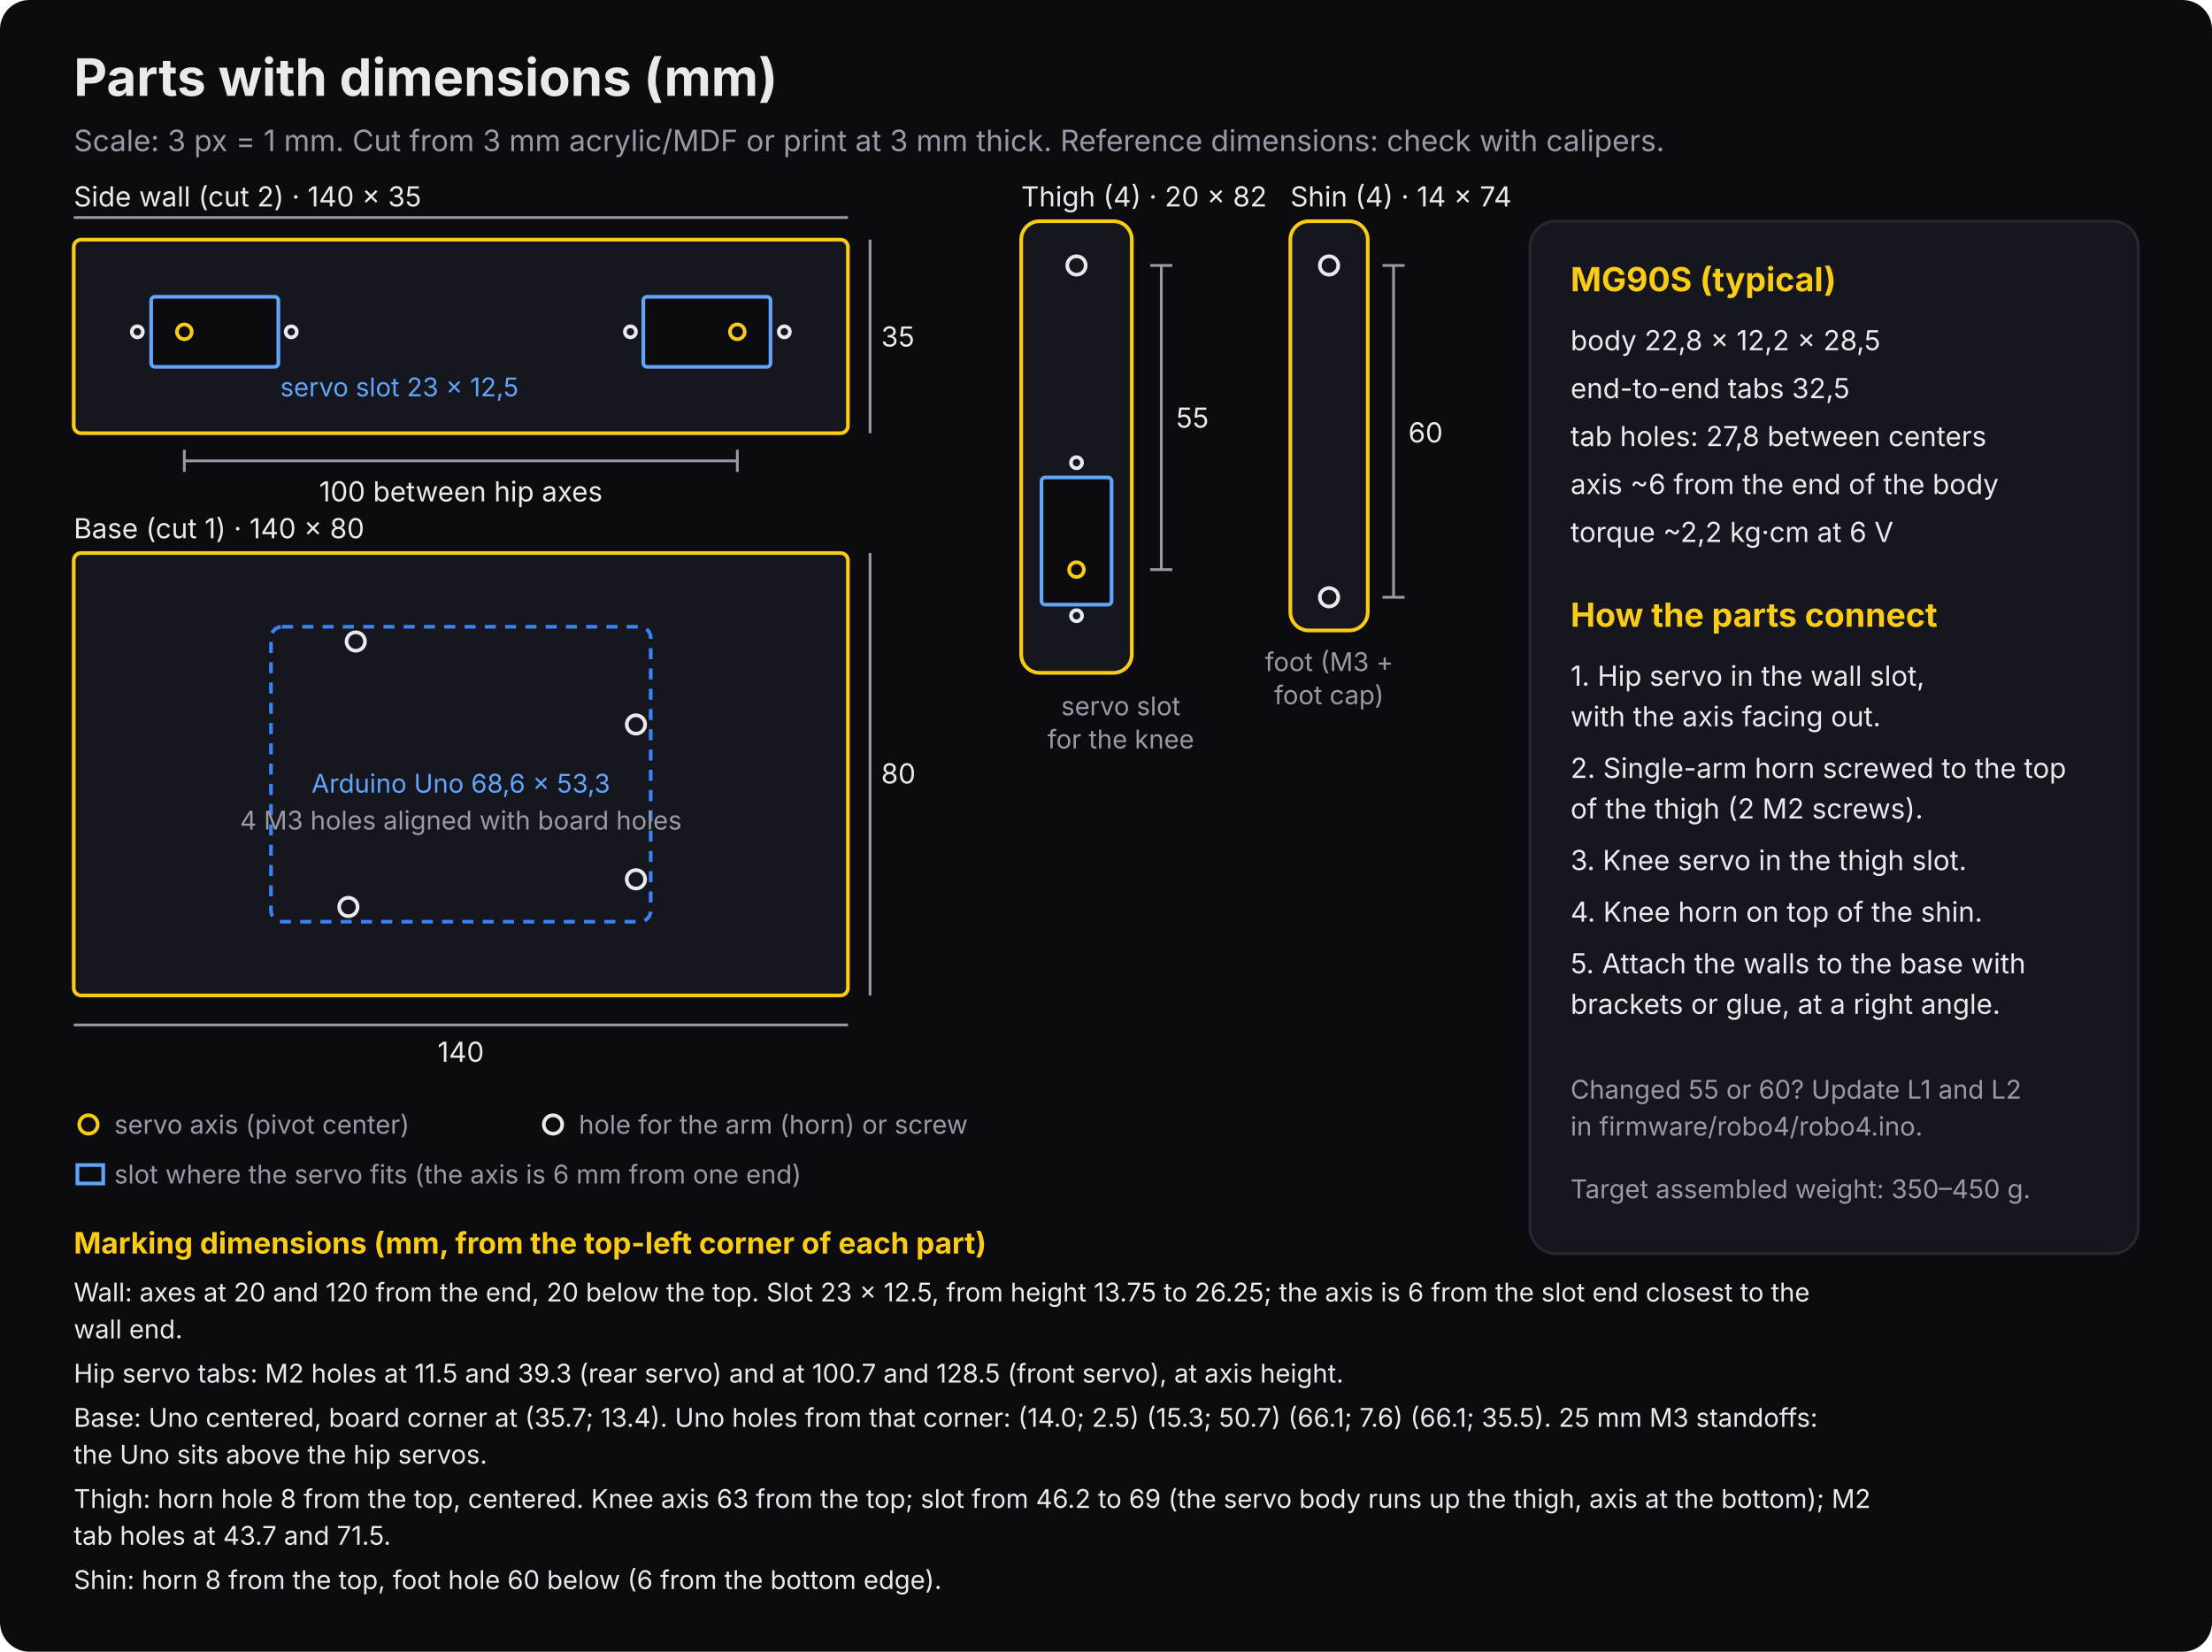
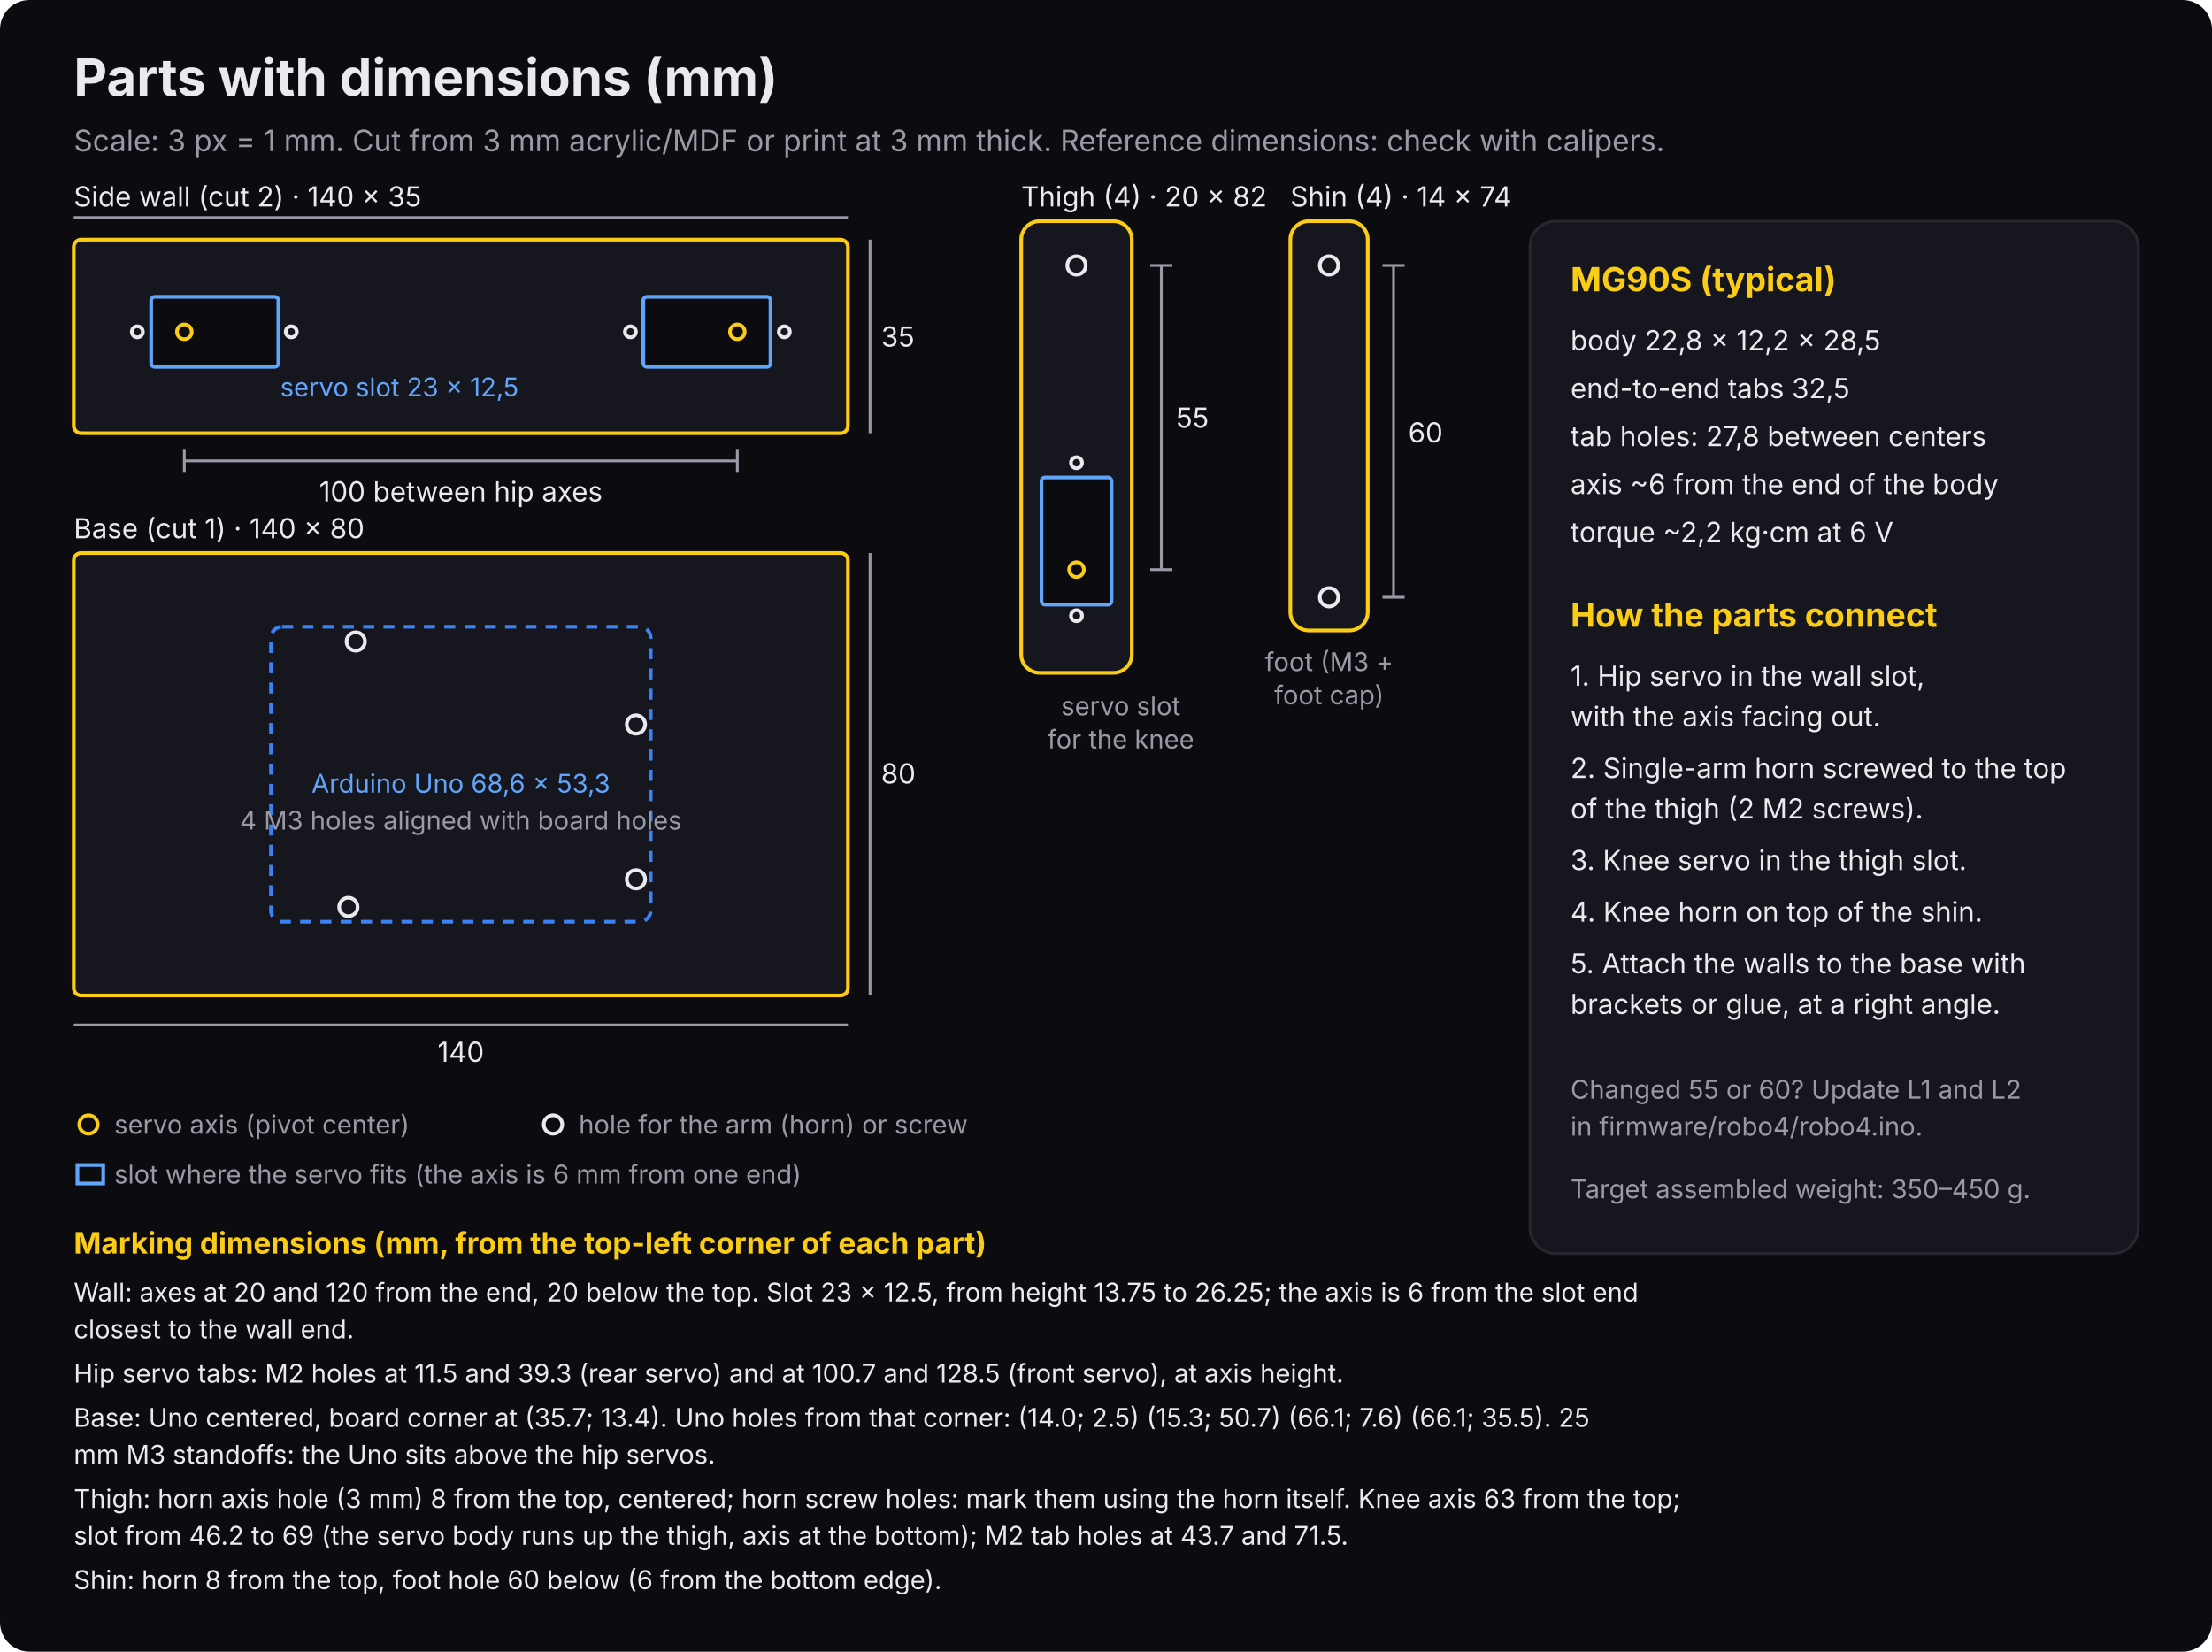
<svg xmlns="http://www.w3.org/2000/svg" viewBox="0 0 1200 896" font-family="Inter, Arial, sans-serif">
  <rect width="1200" height="896" rx="16" fill="#0c0c10" />
  <text x="40" y="52" fill="#e9e9ee" font-size="28" font-weight="700" font-family="Sora, Inter, sans-serif">Parts with dimensions (mm)</text>
  <text x="40" y="82" fill="#9a9aa6" font-size="16">Scale: 3 px = 1 mm. Cut from 3 mm acrylic/MDF or print at 3 mm thick. Reference dimensions: check with calipers.</text>
  <g stroke-width="2" fill="none">
    <rect x="40" y="130" width="420" height="105" rx="4" stroke="#FACC15" fill="#16161e" />
    <rect x="82" y="161" width="69" height="38" rx="2" stroke="#60a5fa" fill="#0c0c10" />
    <rect x="349" y="161" width="69" height="38" rx="2" stroke="#60a5fa" fill="#0c0c10" />
    <circle cx="100" cy="180" r="4" stroke="#FACC15" />
    <circle cx="74.5" cy="180" r="3" stroke="#e9e9ee" />
    <circle cx="158" cy="180" r="3" stroke="#e9e9ee" />
    <circle cx="342" cy="180" r="3" stroke="#e9e9ee" />
    <circle cx="425.5" cy="180" r="3" stroke="#e9e9ee" />
    <circle cx="400" cy="180" r="4" stroke="#FACC15" />
    <rect x="40" y="300" width="420" height="240" rx="4" stroke="#FACC15" fill="#16161e" />
    <rect x="147" y="340" width="206" height="160" rx="6" stroke="#3b82f6" stroke-dasharray="6 5" />
    <g stroke="#e9e9ee">
      <circle cx="189" cy="492" r="5" />
      <circle cx="193" cy="348" r="5" />
      <circle cx="345" cy="477" r="5" />
      <circle cx="345" cy="393" r="5" />
    </g>
    <rect x="554" y="120" width="60" height="245" rx="10" stroke="#FACC15" fill="#16161e" />
    <circle cx="584" cy="144" r="5" stroke="#e9e9ee" />
    <rect x="565" y="259" width="38" height="69" rx="2" stroke="#60a5fa" fill="#0c0c10" />
    <circle cx="584" cy="251" r="3" stroke="#e9e9ee" />
    <circle cx="584" cy="334" r="3" stroke="#e9e9ee" />
    <circle cx="584" cy="309" r="4" stroke="#FACC15" />
    <rect x="700" y="120" width="42" height="222" rx="10" stroke="#FACC15" fill="#16161e" />
    <circle cx="721" cy="144" r="5" stroke="#e9e9ee" />
    <circle cx="721" cy="324" r="5" stroke="#e9e9ee" />
  </g>
  <g stroke="#9a9aa6" stroke-width="1.5">
    <line x1="100" y1="250" x2="400" y2="250" />
    <line x1="100" y1="244" x2="100" y2="256" />
    <line x1="400" y1="244" x2="400" y2="256" />
    <line x1="40" y1="118" x2="460" y2="118" />
    <line x1="472" y1="130" x2="472" y2="235" />
    <line x1="40" y1="556" x2="460" y2="556" />
    <line x1="472" y1="300" x2="472" y2="540" />
    <line x1="630" y1="144" x2="630" y2="309" />
    <line x1="624" y1="144" x2="636" y2="144" />
    <line x1="624" y1="309" x2="636" y2="309" />
    <line x1="756" y1="144" x2="756" y2="324" />
    <line x1="750" y1="144" x2="762" y2="144" />
    <line x1="750" y1="324" x2="762" y2="324" />
  </g>
  <g fill="#e9e9ee" font-size="15">
    <text x="40" y="112">Side wall (cut 2) · 140 × 35</text>
    <text x="478" y="188">35</text>
    <text x="250" y="272" text-anchor="middle">100 between hip axes</text>
    <text x="152" y="215" fill="#60a5fa" font-size="14">servo slot 23 × 12,5</text>
    <text x="40" y="292">Base (cut 1) · 140 × 80</text>
    <text x="478" y="425">80</text>
    <text x="250" y="576" text-anchor="middle">140</text>
    <text x="250" y="430" fill="#60a5fa" font-size="14" text-anchor="middle">Arduino Uno 68,6 × 53,3</text>
    <text x="250" y="450" fill="#9a9aa6" font-size="14" text-anchor="middle">4 M3 holes aligned with board holes</text>
    <text x="554" y="112">Thigh (4) · 20 × 82</text>
    <text x="638" y="232">55</text>
    <text x="700" y="112" fill="#e9e9ee">Shin (4) · 14 × 74</text>
    <text x="764" y="240">60</text>
    <text x="608" y="388" fill="#9a9aa6" font-size="14" text-anchor="middle">servo slot</text>
    <text x="608" y="406" fill="#9a9aa6" font-size="14" text-anchor="middle">for the knee</text>
    <text x="721" y="364" fill="#9a9aa6" font-size="14" text-anchor="middle">foot (M3 +</text>
    <text x="721" y="382" fill="#9a9aa6" font-size="14" text-anchor="middle">foot cap)</text>
  </g>
  <g font-size="14" fill="#9a9aa6">
    <circle cx="48" cy="610" r="5" fill="none" stroke="#FACC15" stroke-width="2" />
    <text x="62" y="615">servo axis (pivot center)</text>
    <circle cx="300" cy="610" r="5" fill="none" stroke="#e9e9ee" stroke-width="2" />
    <text x="314" y="615">hole for the arm (horn) or screw</text>
    <rect x="42" y="632" width="14" height="10" fill="none" stroke="#60a5fa" stroke-width="2" />
    <text x="62" y="642">slot where the servo fits (the axis is 6 mm from one end)</text>
  </g>
  <g transform="translate(830,120)">
    <rect width="330" height="560" rx="14" fill="#16161e" stroke="#272730" stroke-width="1.5" />
    <text x="22" y="38" fill="#FACC15" font-size="18" font-weight="700">MG90S (typical)</text>
    <g fill="#e9e9ee" font-size="15">
      <text x="22" y="70">body 22,8 × 12,2 × 28,5</text>
      <text x="22" y="96">end-to-end tabs 32,5</text>
      <text x="22" y="122">tab holes: 27,8 between centers</text>
      <text x="22" y="148">axis ~6 from the end of the body</text>
      <text x="22" y="174">torque ~2,2 kg·cm at 6 V</text>
    </g>
    <text x="22" y="220" fill="#FACC15" font-size="18" font-weight="700">How the parts connect</text>
    <g fill="#e9e9ee" font-size="15">
      <text x="22" y="252">1. Hip servo in the wall slot,</text>
      <text x="22" y="274">   with the axis facing out.</text>
      <text x="22" y="302">2. Single-arm horn screwed to the top</text>
      <text x="22" y="324">   of the thigh (2 M2 screws).</text>
      <text x="22" y="352">3. Knee servo in the thigh slot.</text>
      <text x="22" y="380">4. Knee horn on top of the shin.</text>
      <text x="22" y="408">5. Attach the walls to the base with</text>
      <text x="22" y="430">   brackets or glue, at a right angle.</text>
    </g>
    <text x="22" y="476" fill="#9a9aa6" font-size="14">Changed 55 or 60? Update L1 and L2</text>
    <text x="22" y="496" fill="#9a9aa6" font-size="14">in firmware/robo4/robo4.ino.</text>
    <text x="22" y="530" fill="#9a9aa6" font-size="14">Target assembled weight: 350–450 g.</text>
  </g>
  <g id="cotas" font-size="14" fill="#e9e9ee">
    <text x="40" y="680" fill="#FACC15" font-size="16" font-weight="700">Marking dimensions (mm, from the top-left corner of each part)</text>
-     <text x="40" y="706">Wall: axes at 20 and 120 from the end, 20 below the top. Slot 23 × 12.5, from height 13.75 to 26.25; the axis is 6 from the slot end closest to the</text>
-     <text x="40" y="726">wall end.</text>
+     <text x="40" y="706">Wall: axes at 20 and 120 from the end, 20 below the top. Slot 23 × 12.5, from height 13.75 to 26.25; the axis is 6 from the slot end</text>
+     <text x="40" y="726">closest to the wall end.</text>
    <text x="40" y="750">Hip servo tabs: M2 holes at 11.5 and 39.3 (rear servo) and at 100.7 and 128.5 (front servo), at axis height.</text>
-     <text x="40" y="774">Base: Uno centered, board corner at (35.7; 13.4). Uno holes from that corner: (14.0; 2.5) (15.3; 50.7) (66.1; 7.6) (66.1; 35.5). 25 mm M3 standoffs:</text>
-     <text x="40" y="794">the Uno sits above the hip servos.</text>
-     <text x="40" y="818">Thigh: horn hole 8 from the top, centered. Knee axis 63 from the top; slot from 46.2 to 69 (the servo body runs up the thigh, axis at the bottom); M2</text>
-     <text x="40" y="838">tab holes at 43.7 and 71.5.</text>
+     <text x="40" y="774">Base: Uno centered, board corner at (35.7; 13.4). Uno holes from that corner: (14.0; 2.5) (15.3; 50.7) (66.1; 7.6) (66.1; 35.5). 25</text>
+     <text x="40" y="794">mm M3 standoffs: the Uno sits above the hip servos.</text>
+     <text x="40" y="818">Thigh: horn axis hole (3 mm) 8 from the top, centered; horn screw holes: mark them using the horn itself. Knee axis 63 from the top;</text>
+     <text x="40" y="838">slot from 46.2 to 69 (the servo body runs up the thigh, axis at the bottom); M2 tab holes at 43.7 and 71.5.</text>
    <text x="40" y="862">Shin: horn 8 from the top, foot hole 60 below (6 from the bottom edge).</text>
  </g>
</svg>
